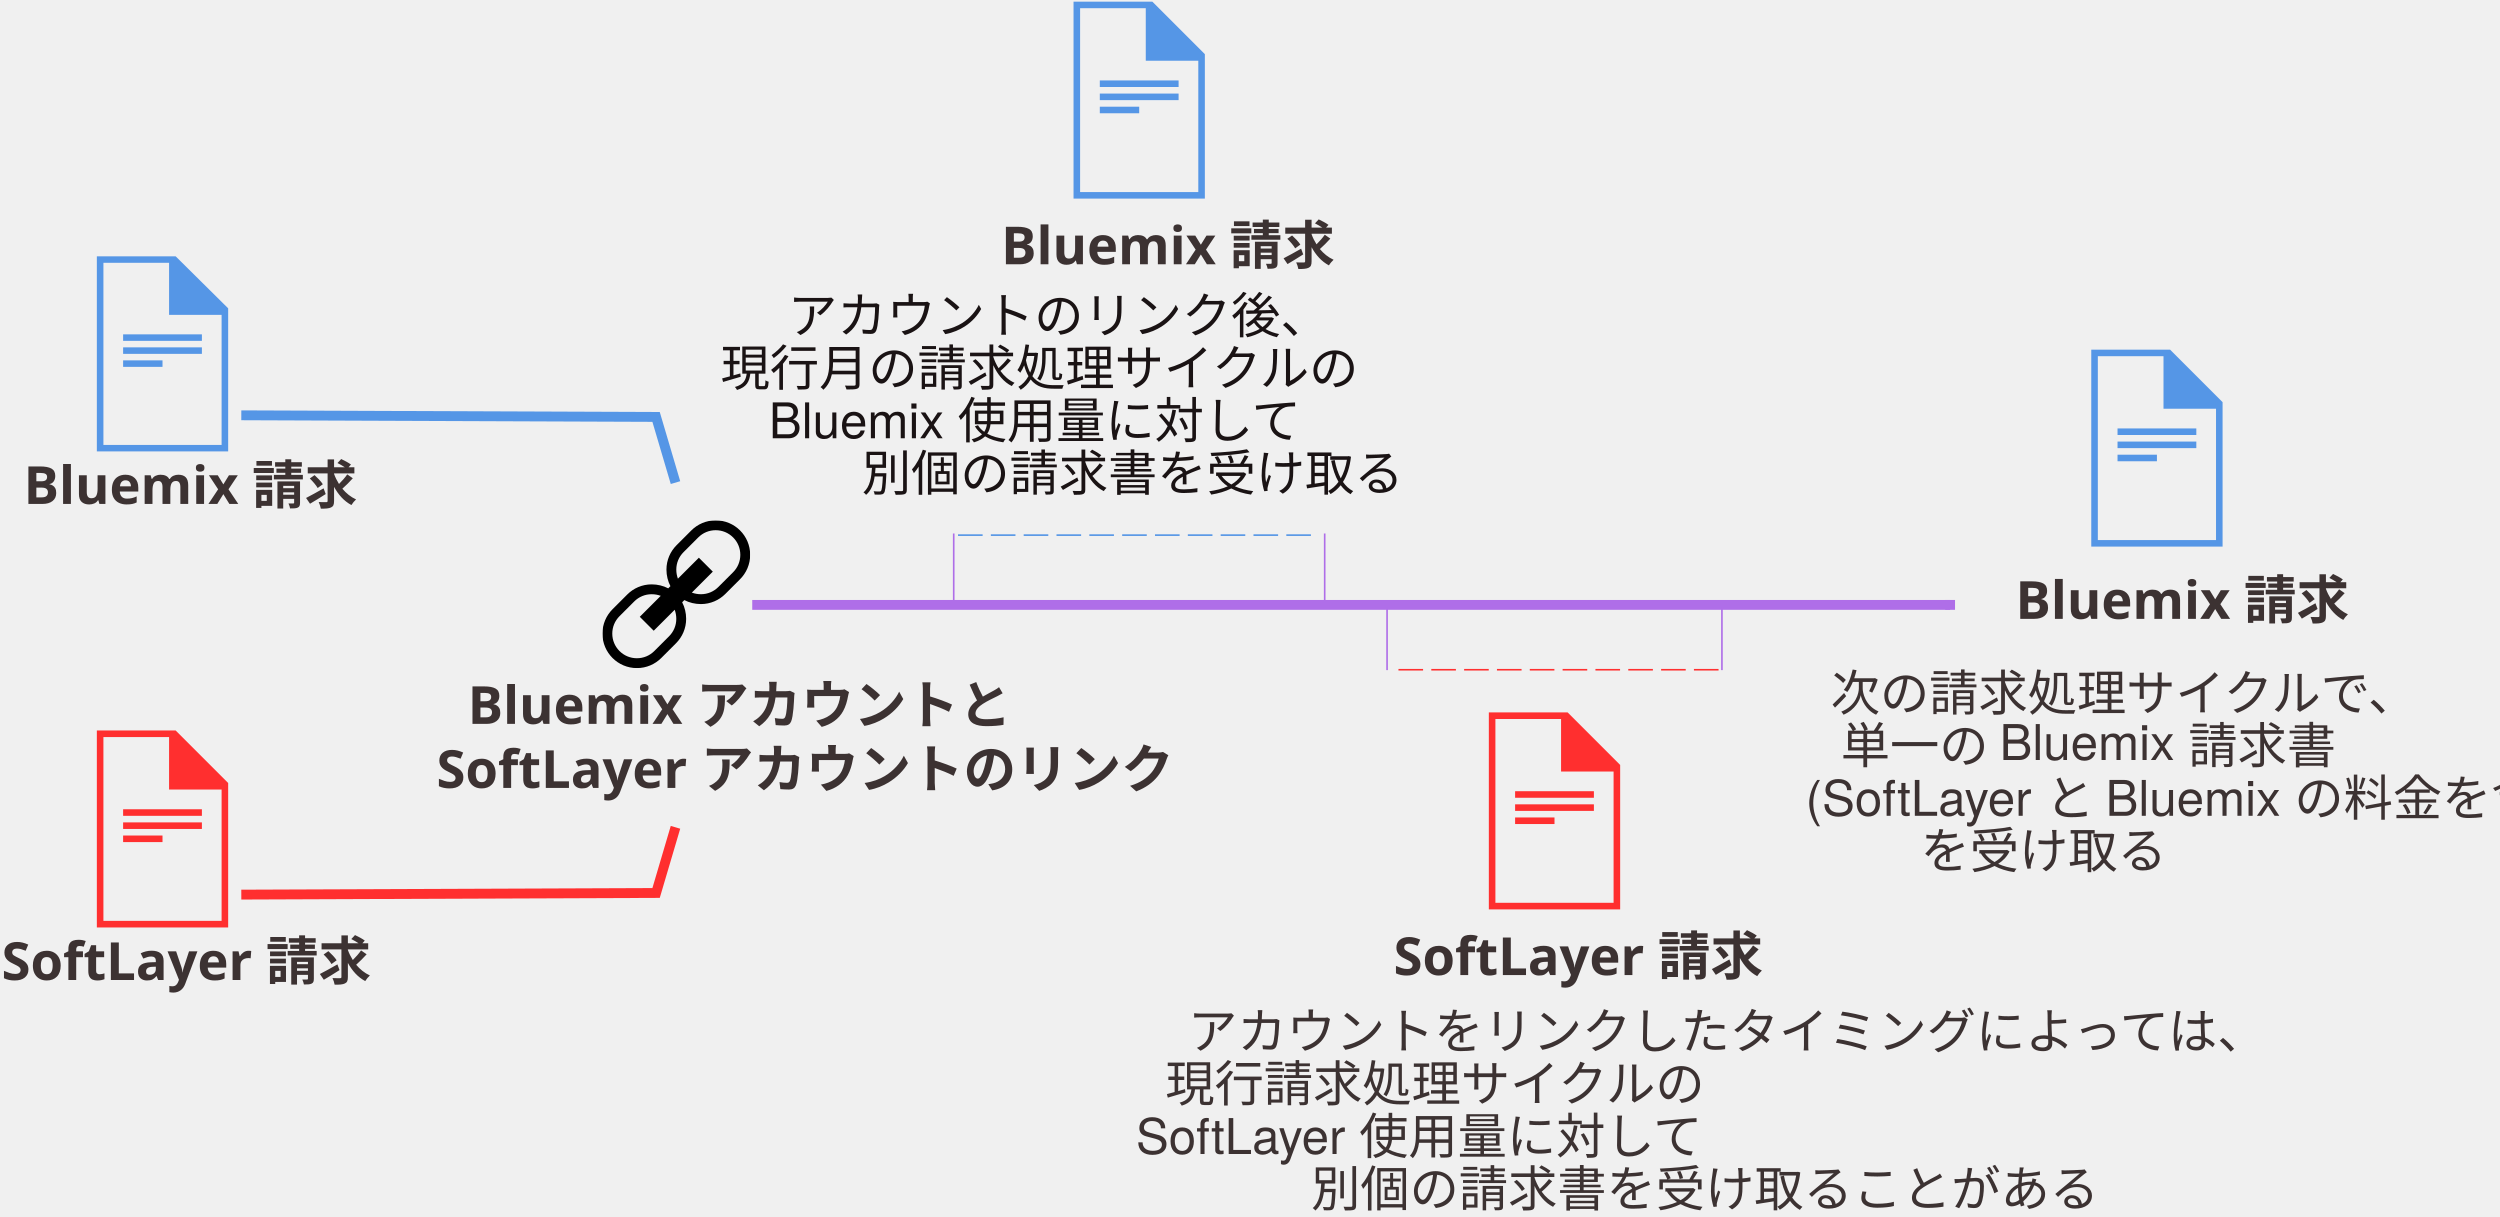
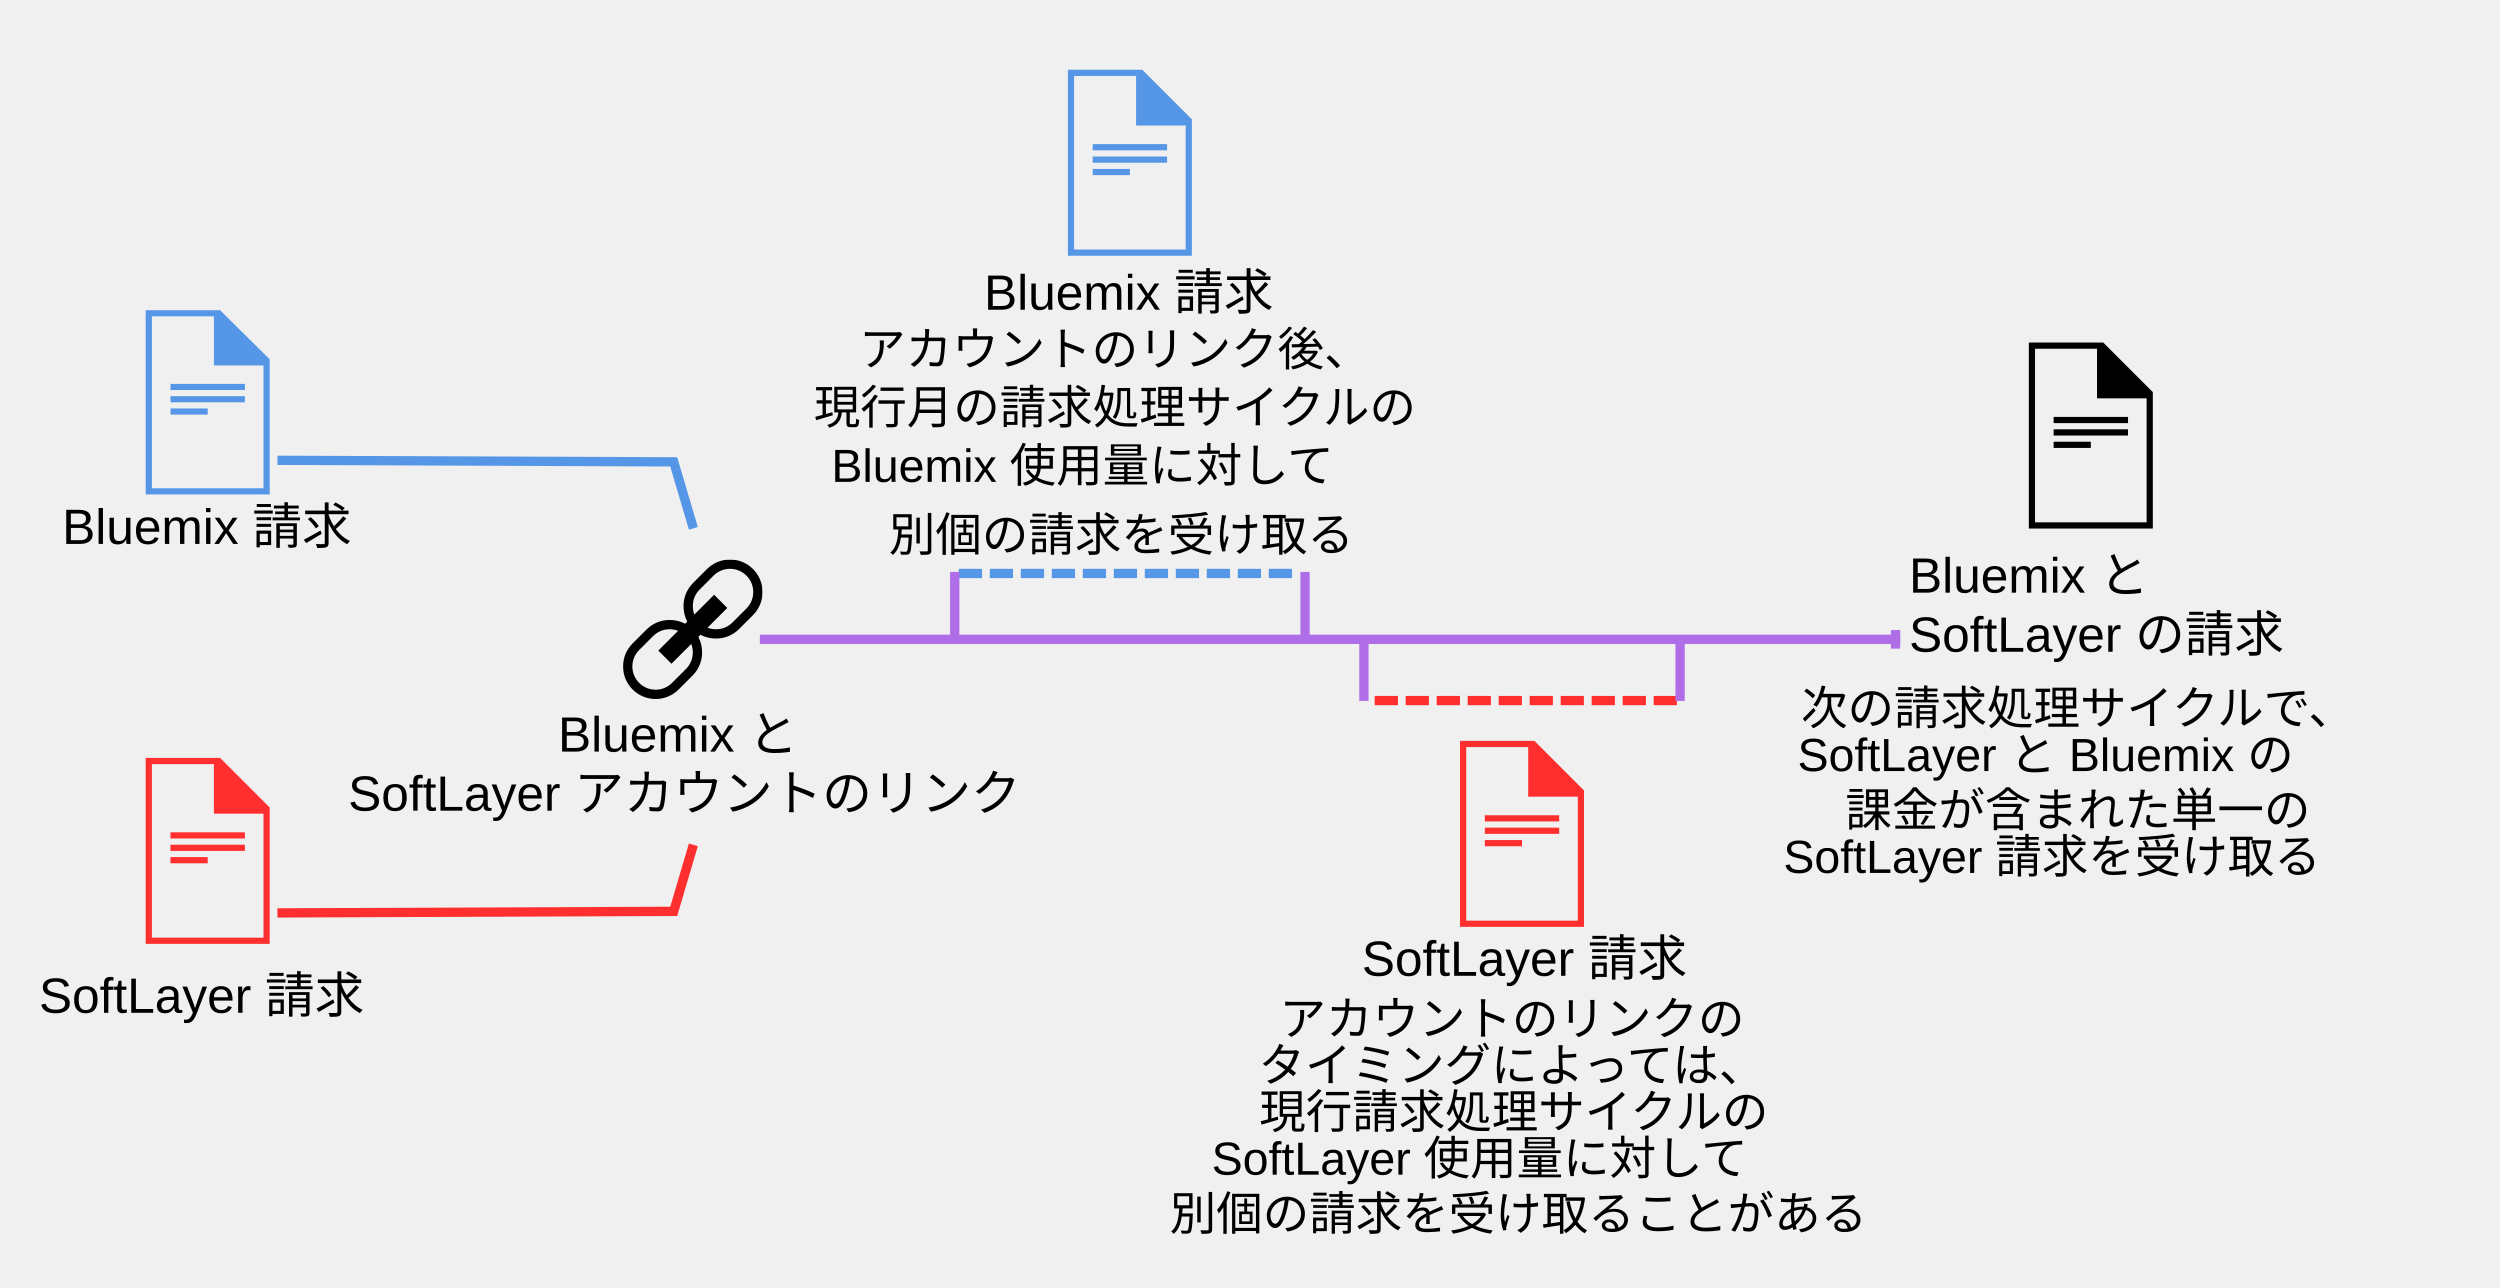
- <svg xmlns="http://www.w3.org/2000/svg" xmlns:xlink="http://www.w3.org/1999/xlink" width="1523px" height="741px" viewBox="0 0 1523 741" version="1.1">
-   <defs>
-     <polygon id="path-1" points="90 0 0 0 0 90 90 90" />
+ <svg xmlns="http://www.w3.org/2000/svg" xmlns:xlink="http://www.w3.org/1999/xlink" width="1613px" height="831px" viewBox="0 0 1613 831" version="1.1" id="svg2">
+   <defs id="defs8">
+     <polygon id="path-1" points="90 0 0 0 0 90 90 90 90 0" />
  </defs>
  <g id="Page-1" stroke="none" stroke-width="1" fill="none" fill-rule="evenodd">
-     <g id="BluemixSoftLayerBill">
-       <g id="Page-1">
-         <g id="Desktop-HD">
-           <polyline id="Stroke-36" stroke="#FF2F2F" stroke-width="6" points="147 545 399.684 544 411.504 504" />
-           <polyline id="Stroke-38" stroke="#5596E6" stroke-width="6" points="147 253 399.684 254 411.504 294" />
-           <text id="Bluemix-bill" fill="#3C3232" font-family="HelvNeueBoldforIBM, HelvNeue Bold for IBM" font-size="32" font-weight="bold">
-             <tspan x="14.424" y="307">Bluemix 請求</tspan>
-           </text>
-           <text id="SoftLayer-bill" fill="#3C3232" font-family="HelvNeueBoldforIBM, HelvNeue Bold for IBM" font-size="32" font-weight="bold">
-             <tspan x="0.952" y="597">SoftLayer 請求</tspan>
-           </text>
-           <g id="Page-1" transform="translate(59, 444)" fill="#FF2F2F">
-             <path d="M0,0.999 L0,120.999 L80,120.999 L80,32.999 L48,0.999 L0,0.999 L0,0.999 Z M4,5.001 L44,5.001 L44,36.999 L76,36.999 L76,117.001 L4,117.001 L4,5.001 L4,5.001 Z" id="Fill-1" />
-             <polygon id="Fill-2" points="16 53 64 53 64 49 16 49" />
-             <polygon id="Fill-3" points="16 61 64 61 64 57 16 57" />
-             <polygon id="Fill-4" points="16 69 40 69 40 65 16 65" />
-           </g>
-           <text id="SoftLayer-bill" fill="#3C3232" font-family="HelvNeueBoldforIBM, HelvNeue Bold for IBM" font-size="32" font-weight="bold">
-             <tspan x="848.952" y="594">SoftLayer 請求</tspan>
-           </text>
-           <g id="Page-1" transform="translate(907, 433)" fill="#FF2F2F">
-             <path d="M0,0.999 L0,120.999 L80,120.999 L80,32.999 L48,0.999 L0,0.999 L0,0.999 Z M4,5.001 L44,5.001 L44,36.999 L76,36.999 L76,117.001 L4,117.001 L4,5.001 L4,5.001 Z" id="Fill-1" />
-             <polygon id="Fill-2" points="16 53 64 53 64 49 16 49" />
-             <polygon id="Fill-3" points="16 61 64 61 64 57 16 57" />
-             <polygon id="Fill-4" points="16 69 40 69 40 65 16 65" />
-           </g>
-           <g id="Page-1" transform="translate(59, 156)" fill="#5596E6">
-             <path d="M0,0.142 L0,118.999 L80,118.999 L80,31.838 L48,0.142 L0,0.142 L0,0.142 Z M4,4.106 L44,4.106 L44,35.799 L76,35.799 L76,115.039 L4,115.039 L4,4.106 L4,4.106 Z" id="Fill-1" />
-             <polygon id="Fill-2" points="16 51.648 64 51.648 64 47.686 16 47.686" />
-             <polygon id="Fill-3" points="16 59.571 64 59.571 64 55.61 16 55.61" />
-             <polygon id="Fill-4" points="16 67.495 40 67.495 40 63.533 16 63.533" />
-           </g>
-           <text id="Bluemix-bill" fill="#3C3232" font-family="HelvNeueBoldforIBM, HelvNeue Bold for IBM" font-size="32" font-weight="bold">
-             <tspan x="609.924" y="161">Bluemix 請求</tspan>
-           </text>
-           <g id="Page-1" transform="translate(654, 0)" fill="#5596E6">
-             <path d="M0,0.999 L0,120.999 L80,120.999 L80,32.999 L48,0.999 L0,0.999 L0,0.999 Z M4,5.001 L44,5.001 L44,36.999 L76,36.999 L76,117.001 L4,117.001 L4,5.001 L4,5.001 Z" id="Fill-1" />
-             <polygon id="Fill-2" points="16 53 64 53 64 49 16 49" />
-             <polygon id="Fill-3" points="16 61 64 61 64 57 16 57" />
-             <polygon id="Fill-4" points="16 69 40 69 40 65 16 65" />
-           </g>
-           <g id="Page-1" transform="translate(1274, 212)" fill="#5596E6">
-             <path d="M0,0.999 L0,120.999 L80,120.999 L80,32.999 L48,0.999 L0,0.999 L0,0.999 Z M4,5.001 L44,5.001 L44,36.999 L76,36.999 L76,117.001 L4,117.001 L4,5.001 L4,5.001 Z" id="Fill-1" />
-             <polygon id="Fill-2" points="16 53 64 53 64 49 16 49" />
-             <polygon id="Fill-3" points="16 61 64 61 64 57 16 57" />
-             <polygon id="Fill-4" points="16 69 40 69 40 65 16 65" />
-           </g>
-           <g id="Page-1" transform="translate(367, 317)">
-             <g id="Fill-1-Clipped">
-               <mask id="mask-2" fill="white">
-                 <use xlink:href="#path-1" />
-               </mask>
-               <g id="path-1" />
-               <path d="M79.606,31.606 L70.606,40.606 C67.773,43.44 64.006,45 60,45 C58.072,45 56.197,44.652 54.465,44.02 L67.243,31.243 L58.758,22.758 L45.979,35.535 C45.348,33.804 45,31.929 45,30 C45,25.993 46.56,22.227 49.393,19.393 L58.393,10.393 C61.227,7.56 64.993,6 69,6 C73.006,6 76.773,7.56 79.606,10.393 C82.44,13.227 84,16.993 84,21 C84,25.006 82.44,28.773 79.606,31.606 M45,60 C45,64.006 43.44,67.773 40.606,70.606 L31.606,79.606 C28.773,82.44 25.006,84 21,84 C16.993,84 13.227,82.44 10.393,79.606 C7.56,76.773 6,73.006 6,69 C6,64.993 7.56,61.227 10.393,58.393 L19.393,49.393 C22.227,46.56 25.993,45 30,45 C31.929,45 33.804,45.348 35.535,45.979 L22.758,58.758 L31.243,67.243 L44.02,54.465 C44.652,56.197 45,58.072 45,60 M83.85,6.151 C80.049,2.352 74.799,-0 69,-0 C63.201,-0 57.951,2.352 54.151,6.151 L45.151,15.151 C41.352,18.951 39,24.201 39,30 C39,33.616 39.858,37.077 41.422,40.092 L40.092,41.422 C37.078,39.858 33.616,39 30,39 C24.201,39 18.951,41.352 15.151,45.151 L6.151,54.151 C2.352,57.951 -0,63.201 -0,69 C-0,74.799 2.352,80.049 6.151,83.85 C9.951,87.649 15.201,90 21,90 C26.799,90 32.049,87.649 35.85,83.85 L44.85,74.85 C48.649,71.049 51,65.799 51,60 C51,56.383 50.143,52.923 48.577,49.908 L49.908,48.577 C52.923,50.143 56.383,51 60,51 C65.799,51 71.049,48.649 74.85,44.85 L83.85,35.85 C87.649,32.049 90,26.799 90,21 C90,15.201 87.649,9.951 83.85,6.151" id="Fill-1" fill="#000000" mask="url(#mask-2)" />
-             </g>
-           </g>
-           <text id="Link-Bluemix-and" fill="#3C3232" font-family="HelvNeueBoldforIBM, HelvNeue Bold for IBM" font-size="32" font-weight="bold">
-             <tspan x="284.956" y="441">Bluemix アカウントと</tspan>
-           </text>
-           <text id="SoftLayer-accounts" fill="#3C3232" font-family="HelvNeueBoldforIBM, HelvNeue Bold for IBM" font-size="32" font-weight="bold">
-             <tspan x="265.916" y="480">SoftLayer アカウントのリンク</tspan>
-           </text>
-           <text id="For-the-next-billing-cycle,-you" fill="#3C3232" font-family="HelveticaNeue, Helvetica Neue" font-size="30" font-weight="normal">
-             <tspan x="1115.285" y="433">次の請求処理サイクルで、</tspan>
-           </text>
-           <text id="will-receive-a-singl" fill="#3C3232" font-family="HelveticaNeue, Helvetica Neue" font-size="30" font-weight="normal">
-             <tspan x="1121.395" y="465">単一の Bluemix 請求書</tspan>
-           </text>
-           <text id="bill-that-includes-your-SoftLayer" fill="#3C3232" font-family="HelveticaNeue, Helvetica Neue" font-size="30" font-weight="normal">
-             <tspan x="1100" y="497">(SoftLayer と Bluemix の料金を含む)</tspan>
-           </text>
-           <text id="and-Bluemix-charges" fill="#3C3232" font-family="HelveticaNeue, Helvetica Neue" font-size="30" font-weight="normal">
-             <tspan x="1170.005" y="529">を受け取る</tspan>
-           </text>
-           <text id="Bluemix-bill" fill="#3C3232" font-family="HelvNeueBoldforIBM, HelvNeue Bold for IBM" font-size="32" font-weight="bold">
-             <tspan x="1227.864" y="377">Bluemix 請求</tspan>
-           </text>
-           <g id="Group" transform="translate(823.5, 368.5) scale(1, -1) translate(-823.5, -368.5) translate(458, 365)" stroke="#AF6EE8" stroke-width="6">
-             <path d="M0.26,3.5 L730,3.5" id="Line" />
-             <path d="M730,0.5 L730,6.5" id="Line-decoration-1" />
-           </g>
-           <text id="After-you-link-accounts,-you" fill="#1A1314" font-family="HelveticaNeue, Helvetica Neue" font-size="30" font-weight="normal">
-             <tspan x="480.04" y="203">アカウントのリンク後、</tspan>
-           </text>
-           <text id="will-receive-a-separate-bill-for-your" fill="#1A1314" font-family="HelveticaNeue, Helvetica Neue" font-size="30" font-weight="normal">
-             <tspan x="439" y="235">現行月の請求処理サイクルの</tspan>
-           </text>
-           <text id="Bluemix-usage-for-the-current" fill="#1A1314" font-family="HelveticaNeue, Helvetica Neue" font-size="30" font-weight="normal">
-             <tspan x="468.385" y="267">Bluemix 使用量に対して</tspan>
-           </text>
-           <text id="month’s-billing-cycle." fill="#1A1314" font-family="HelveticaNeue, Helvetica Neue" font-size="30" font-weight="normal">
-             <tspan x="525.04" y="299">別個の請求書を受け取る</tspan>
-           </text>
-           <text id="You-might-receive-a-separate-bill" fill="#3C3232" font-family="HelveticaNeue, Helvetica Neue" font-size="30" font-weight="normal">
-             <tspan x="723.77" y="639">アカウントをリンクしたタイミングによっては、</tspan>
-           </text>
-           <text id="for-SoftLayer-usage-for-the-current" fill="#3C3232" font-family="HelveticaNeue, Helvetica Neue" font-size="30" font-weight="normal">
-             <tspan x="709.93" y="671">現行請求処理サイクルの</tspan>
-           </text>
-           <text id="billing-cycle,-depending-on-when-you" fill="#3C3232" font-family="HelveticaNeue, Helvetica Neue" font-size="30" font-weight="normal">
-             <tspan x="692" y="703">SoftLayer 使用量に対して</tspan>
-           </text>
-           <text id="linked-your-accounts." fill="#3C3232" font-family="HelveticaNeue, Helvetica Neue" font-size="30" font-weight="normal">
-             <tspan x="798.73" y="735">別個の請求書を受け取ることがある</tspan>
-           </text>
-           <g id="Group-2" transform="translate(581, 325)">
-             <path d="M2.62,0 L220.515,0" id="Line" stroke="#5596E6" stroke-dasharray="15,5" transform="translate(111.5677, 0.5) scale(1, -1) translate(-111.5677, -0.5) " />
-             <path d="M0,0 L0,41" id="Line" stroke="#AF6EE8" transform="translate(0.5, 20.5) scale(1, -1) translate(-0.5, -20.5) " />
-             <path d="M226,0 L226,41" id="Line-Copy" stroke="#AF6EE8" transform="translate(226.5, 20.5) scale(1, -1) translate(-226.5, -20.5) " />
-           </g>
-           <g id="Group-2" transform="translate(946.5, 388.5) rotate(180) translate(-946.5, -388.5) translate(844, 368)">
-             <path d="M2.058,0 L198.164,0" id="Line" stroke="#FF2F2F" stroke-dasharray="15,5" transform="translate(100.1109, 0.5) scale(1, -1) translate(-100.1109, -0.5) " />
-             <path d="M0,0.774 L0,41" id="Line" stroke="#AF6EE8" transform="translate(0.5, 20.8871) scale(1, -1) translate(-0.5, -20.8871) " />
-             <path d="M204,0.774 L204,41" id="Line-Copy" stroke="#AF6EE8" transform="translate(204.5, 20.8871) scale(1, -1) translate(-204.5, -20.8871) " />
-           </g>
-         </g>
+     <g id="Desktop-HD">
+       <polyline id="Stroke-36" stroke="#FF2F2F" stroke-width="6" stroke-linecap="square" points="182 589 434.684 588 446.504 548" />
+       <polyline id="Stroke-38" stroke="#5596E6" stroke-width="6" stroke-linecap="square" points="182 297 434.684 298 446.504 338" />
+       <g id="g21" transform="translate(94, 488)" fill="#FF2F2F">
+         <path d="M0,0.999 L0,120.999 L80,120.999 L80,32.999 L48,0.999 L0,0.999 Z M4,5.001 L44,5.001 L44,36.999 L76,36.999 L76,117.001 L4,117.001 L4,5.001 Z" id="Fill-1" />
+         <polygon id="Fill-2" points="16 53 64 53 64 49 16 49" />
+         <polygon id="Fill-3" points="16 61 64 61 64 57 16 57" />
+         <polygon id="Fill-4" points="16 69 40 69 40 65 16 65" />
+       </g>
+       <g id="g31" transform="translate(942, 477)" fill="#FF2F2F">
+         <path d="M0,0.999 L0,120.999 L80,120.999 L80,32.999 L48,0.999 L0,0.999 Z M4,5.001 L44,5.001 L44,36.999 L76,36.999 L76,117.001 L4,117.001 L4,5.001 Z" id="path33" />
+         <polygon id="polygon35" points="16 53 64 53 64 49 16 49" />
+         <polygon id="polygon37" points="16 61 64 61 64 57 16 57" />
+         <polygon id="polygon39" points="16 69 40 69 40 65 16 65" />
+       </g>
+       <g id="g41" transform="translate(94, 200)" fill="#5596E6">
+         <path d="M0,0.142 L0,118.999 L80,118.999 L80,31.838 L48,0.142 L0,0.142 Z M4,4.106 L44,4.106 L44,35.799 L76,35.799 L76,115.039 L4,115.039 L4,4.106 Z" id="path43" />
+         <polygon id="polygon45" points="16 51.648 64 51.648 64 47.686 16 47.686" />
+         <polygon id="polygon47" points="16 59.571 64 59.571 64 55.61 16 55.61" />
+         <polygon id="polygon49" points="16 67.495 40 67.495 40 63.533 16 63.533" />
+       </g>
+       <g id="g55" transform="translate(689, 44)" fill="#5596E6">
+         <path d="M0,0.999 L0,120.999 L80,120.999 L80,32.999 L48,0.999 L0,0.999 Z M4,5.001 L44,5.001 L44,36.999 L76,36.999 L76,117.001 L4,117.001 L4,5.001 Z" id="path57" />
+         <polygon id="polygon59" points="16 53 64 53 64 49 16 49" />
+         <polygon id="polygon61" points="16 61 64 61 64 57 16 57" />
+         <polygon id="polygon63" points="16 69 40 69 40 65 16 65" />
+       </g>
+       <g id="g65" transform="translate(402, 361)">
+         <mask id="mask-2" fill="white">
+           <use xlink:href="#path-1" id="use68" />
+         </mask>
+         <g id="Clip-2" />
+         <path d="M79.606,31.606 L70.606,40.606 C67.773,43.44 64.006,45 60,45 C58.072,45 56.197,44.652 54.465,44.02 L67.243,31.243 L58.758,22.758 L45.979,35.535 C45.348,33.804 45,31.929 45,30 C45,25.993 46.56,22.227 49.393,19.393 L58.393,10.393 C61.227,7.56 64.993,6 69,6 C73.006,6 76.773,7.56 79.606,10.393 C82.44,13.227 84,16.993 84,21 C84,25.006 82.44,28.773 79.606,31.606 M45,60 C45,64.006 43.44,67.773 40.606,70.606 L31.606,79.606 C28.773,82.44 25.006,84 21,84 C16.993,84 13.227,82.44 10.393,79.606 C7.56,76.773 6,73.006 6,69 C6,64.993 7.56,61.227 10.393,58.393 L19.393,49.393 C22.227,46.56 25.993,45 30,45 C31.929,45 33.804,45.348 35.535,45.979 L22.758,58.758 L31.243,67.243 L44.02,54.465 C44.652,56.197 45,58.072 45,60 M83.85,6.151 C80.049,2.352 74.799,-0 69,-0 C63.201,-0 57.951,2.352 54.151,6.151 L45.151,15.151 C41.352,18.951 39,24.201 39,30 C39,33.616 39.858,37.077 41.422,40.092 L40.092,41.422 C37.078,39.858 33.616,39 30,39 C24.201,39 18.951,41.352 15.151,45.151 L6.151,54.151 C2.352,57.951 -0,63.201 -0,69 C-0,74.799 2.352,80.049 6.151,83.85 C9.951,87.649 15.201,90 21,90 C26.799,90 32.049,87.649 35.85,83.85 L44.85,74.85 C48.649,71.049 51,65.799 51,60 C51,56.383 50.143,52.923 48.577,49.908 L49.908,48.577 C52.923,50.143 56.383,51 60,51 C65.799,51 71.049,48.649 74.85,44.85 L83.85,35.85 C87.649,32.049 90,26.799 90,21 C90,15.201 87.649,9.951 83.85,6.151" id="path71" fill="#000000" mask="url(#mask-2)" />
+       </g>
+       <g id="g92" transform="translate(1309, 221)" fill="#000000">
+         <path d="M0,0 L0,120 L80,120 L80,32 L48,0 L0,0 Z M4,4 L44,4 L44,36 L76,36 L76,116 L4,116 L4,4 Z" id="path94" />
+         <polygon id="polygon96" points="16 52 64 52 64 48 16 48" />
+         <polygon id="polygon98" points="16 60 64 60 64 56 16 56" />
+         <polygon id="polygon100" points="16 68 40 68 40 64 16 64" />
+       </g>
+       <g id="Group" transform="translate(857.5, 412.5) scale(1, -1) translate(-857.5, -412.5) translate(492, 391)" stroke="#AF6EE8" stroke-width="6" stroke-linecap="square">
+         <path d="M1.26,21.5 L731,21.5" id="Line" />
+         <path id="Line-decoration-1" d="M731,18.5 L731,24.5" />
+       </g>
+       <g id="Group-2" transform="translate(613, 367)" stroke-width="6">
+         <path d="M5.62,3 L223.515,3" id="path124" stroke="#5596E6" stroke-dasharray="15,5" transform="translate(114.5677, 3) scale(1, -1) translate(-114.5677, -3) " />
+         <path d="M3,2 L3,43" id="path126" stroke="#AF6EE8" transform="translate(3, 22.5) scale(1, -1) translate(-3, -22.5) " />
+         <path d="M229,2 L229,43" id="Line-Copy" stroke="#AF6EE8" transform="translate(229, 22.5) scale(1, -1) translate(-229, -22.5) " />
+       </g>
+       <g id="g129" transform="translate(982, 433.5) rotate(-180) translate(-982, -433.5) translate(877, 412)" stroke-width="6">
+         <path d="M5.058,3 L201.164,3" id="path131" stroke="#FF2F2F" stroke-dasharray="15,5" transform="translate(103.1109, 3) scale(1, -1) translate(-103.1109, -3) " />
+         <path d="M3,2.774 L3,43" id="path133" stroke="#AF6EE8" transform="translate(3, 22.8871) scale(1, -1) translate(-3, -22.8871) " />
+         <path d="M207,2.774 L207,43" id="path135" stroke="#AF6EE8" transform="translate(207, 22.8871) scale(1, -1) translate(-207, -22.8871) " />
      </g>
    </g>
  </g>
+   <text xml:space="preserve" style="font-size:15px;font-style:normal;font-variant:normal;font-weight:normal;font-stretch:normal;text-align:start;line-height:125%;letter-spacing:0px;word-spacing:0px;writing-mode:lr-tb;text-anchor:start;fill:#000000;fill-opacity:1;stroke:none;font-family:Arial;-inkscape-font-specification:Arial" x="634.913" y="199.822" id="text5468">
+     <tspan id="tspan5470" x="634.913" y="199.822" style="font-size:32px">Bluemix <tspan style="font-style:normal;font-variant:normal;font-weight:normal;font-stretch:normal;font-family:MS UI Gothic;-inkscape-font-specification:MS UI Gothic" id="tspan5472">請求</tspan>
+     </tspan>
+   </text>
+   <text xml:space="preserve" style="font-size:15px;font-style:normal;font-variant:normal;font-weight:normal;font-stretch:normal;text-align:start;line-height:125%;letter-spacing:0px;word-spacing:0px;writing-mode:lr-tb;text-anchor:start;fill:#000000;fill-opacity:1;stroke:none;font-family:Arial;-inkscape-font-specification:Arial" x="729.741" y="235.925" id="text5474">
+     <tspan id="tspan5476" x="729.741" y="235.925" style="font-size:30px;font-style:normal;font-variant:normal;font-weight:normal;font-stretch:normal;text-align:center;text-anchor:middle;font-family:MS UI Gothic;-inkscape-font-specification:MS UI Gothic">アカウントのリンク後、</tspan>
+     <tspan x="729.741" y="273.425" id="tspan5478" style="font-size:30px;font-style:normal;font-variant:normal;font-weight:normal;font-stretch:normal;text-align:center;text-anchor:middle;font-family:MS UI Gothic;-inkscape-font-specification:MS UI Gothic">現行月の請求処理サイクルの</tspan>
+     <tspan x="729.741" y="310.925" id="tspan5480" style="font-size:30px;text-align:center;text-anchor:middle">Bluemix <tspan style="font-style:normal;font-variant:normal;font-weight:normal;font-stretch:normal;text-align:center;text-anchor:middle;font-family:MS UI Gothic;-inkscape-font-specification:MS UI Gothic" id="tspan5484">使用量に対して</tspan>
+     </tspan>
+     <tspan x="729.741" y="355.584" id="tspan5482" style="font-size:30px;font-style:normal;font-variant:normal;font-weight:normal;font-stretch:normal;text-align:center;text-anchor:middle;font-family:MS UI Gothic;-inkscape-font-specification:MS UI Gothic">別個の請求を受け取る</tspan>
+   </text>
+   <text xml:space="preserve" style="font-size:15px;font-style:normal;font-variant:normal;font-weight:normal;font-stretch:normal;text-align:start;line-height:125%;letter-spacing:0px;word-spacing:0px;writing-mode:lr-tb;text-anchor:start;fill:#000000;fill-opacity:1;stroke:none;font-family:Arial;-inkscape-font-specification:Arial" x="40.119" y="350.941" id="text5468-9">
+     <tspan id="tspan5470-6" x="40.119" y="350.941" style="font-size:32px">Bluemix <tspan style="font-style:normal;font-variant:normal;font-weight:normal;font-stretch:normal;font-family:MS UI Gothic;-inkscape-font-specification:MS UI Gothic" id="tspan5472-4">請求</tspan>
+     </tspan>
+   </text>
+   <text xml:space="preserve" style="font-size:15px;font-style:normal;font-variant:normal;font-weight:normal;font-stretch:normal;text-align:start;line-height:125%;letter-spacing:0px;word-spacing:0px;writing-mode:lr-tb;text-anchor:start;fill:#000000;fill-opacity:1;stroke:none;font-family:Arial;-inkscape-font-specification:Arial" x="25.139" y="653.459" id="text5468-2">
+     <tspan id="tspan5470-1" x="25.139" y="653.459" style="font-size:32px">SoftLayer <tspan style="font-style:normal;font-variant:normal;font-weight:normal;font-stretch:normal;font-family:MS UI Gothic;-inkscape-font-specification:MS UI Gothic" id="tspan5472-6">請求</tspan>
+     </tspan>
+   </text>
+   <text xml:space="preserve" style="font-size:15px;font-style:normal;font-variant:normal;font-weight:normal;font-stretch:normal;text-align:start;line-height:100%;letter-spacing:0px;word-spacing:0px;writing-mode:lr-tb;text-anchor:start;fill:#000000;fill-opacity:1;stroke:none;font-family:Arial;-inkscape-font-specification:Arial" x="470.055" y="484.951" id="text5521">
+     <tspan id="tspan5523" x="470.055" y="484.951" style="font-size:32px;font-style:normal;font-variant:normal;font-weight:normal;font-stretch:normal;text-align:center;line-height:100%;writing-mode:lr-tb;text-anchor:middle;font-family:Arial;-inkscape-font-specification:Arial">Bluemix <tspan style="font-style:normal;font-variant:normal;font-weight:normal;font-stretch:normal;text-align:center;text-anchor:middle;font-family:MS UI Gothic;-inkscape-font-specification:MS UI Gothic" id="tspan5533">と</tspan>
+     </tspan>
+     <tspan x="470.055" y="523.06" id="tspan5525" style="font-size:32px;font-style:normal;font-variant:normal;font-weight:normal;font-stretch:normal;text-align:center;line-height:100%;writing-mode:lr-tb;text-anchor:middle;font-family:Arial;-inkscape-font-specification:Arial">SoftLayer <tspan style="font-style:normal;font-variant:normal;font-weight:normal;font-stretch:normal;text-align:center;text-anchor:middle;font-family:MS UI Gothic;-inkscape-font-specification:MS UI Gothic" id="tspan5531">アカウントのリンク</tspan>
+     </tspan>
+   </text>
+   <text xml:space="preserve" style="font-size:15px;font-style:normal;font-variant:normal;font-weight:normal;font-stretch:normal;text-align:start;line-height:125%;letter-spacing:0px;word-spacing:0px;writing-mode:lr-tb;text-anchor:start;fill:#000000;fill-opacity:1;stroke:none;font-family:Arial;-inkscape-font-specification:Arial" x="878.681" y="629.588" id="text5468-2-1">
+     <tspan id="tspan5470-1-6" x="878.681" y="629.588" style="font-size:32px">SoftLayer <tspan style="font-style:normal;font-variant:normal;font-weight:normal;font-stretch:normal;font-family:MS UI Gothic;-inkscape-font-specification:MS UI Gothic" id="tspan5472-6-3">請求</tspan>
+     </tspan>
+   </text>
+   <text xml:space="preserve" style="font-size:15px;font-style:normal;font-variant:normal;font-weight:normal;font-stretch:normal;text-align:start;line-height:100%;letter-spacing:0px;word-spacing:0px;writing-mode:lr-tb;text-anchor:start;fill:#000000;fill-opacity:1;stroke:none;font-family:Arial;-inkscape-font-specification:Arial" x="1231.732" y="382.389" id="text5521-3">
+     <tspan id="tspan5523-8" x="1231.732" y="382.389" style="font-size:32px;font-style:normal;font-variant:normal;font-weight:normal;font-stretch:normal;text-align:start;line-height:100%;writing-mode:lr-tb;text-anchor:start;font-family:Arial;-inkscape-font-specification:Arial">Bluemix <tspan style="font-style:normal;font-variant:normal;font-weight:normal;font-stretch:normal;font-family:MS UI Gothic;-inkscape-font-specification:MS UI Gothic" id="tspan5533-8">と</tspan>
+     </tspan>
+     <tspan x="1231.732" y="420.498" id="tspan5525-2" style="font-size:32px;font-style:normal;font-variant:normal;font-weight:normal;font-stretch:normal;text-align:start;line-height:100%;writing-mode:lr-tb;text-anchor:start;font-family:Arial;-inkscape-font-specification:Arial">SoftLayer <tspan style="font-style:normal;font-variant:normal;font-weight:normal;font-stretch:normal;font-family:MS UI Gothic;-inkscape-font-specification:MS UI Gothic" id="tspan5531-4">の請求</tspan>
+     </tspan>
+   </text>
+   <text xml:space="preserve" style="font-size:15px;font-style:normal;font-variant:normal;font-weight:normal;font-stretch:normal;text-align:start;line-height:100%;letter-spacing:0px;word-spacing:0px;writing-mode:lr-tb;text-anchor:start;fill:#000000;fill-opacity:1;stroke:none;font-family:Arial;-inkscape-font-specification:Arial" x="1351.086" y="467.481" id="text5616">
+     <tspan id="tspan5618" x="1351.086" y="467.481" style="font-size:30px;font-style:normal;font-variant:normal;font-weight:normal;font-stretch:normal;text-align:center;line-height:100%;writing-mode:lr-tb;text-anchor:middle;font-family:MS UI Gothic;-inkscape-font-specification:MS UI Gothic">次の請求処理サイクルで、</tspan>
+     <tspan x="1351.086" y="497.481" id="tspan5620" style="font-size:30px;font-style:normal;font-variant:normal;font-weight:normal;font-stretch:normal;text-align:center;line-height:100%;writing-mode:lr-tb;text-anchor:middle;font-family:Arial;-inkscape-font-specification:Arial">SoftLayer <tspan style="font-style:normal;font-variant:normal;font-weight:normal;font-stretch:normal;text-align:center;text-anchor:middle;font-family:MS UI Gothic;-inkscape-font-specification:MS UI Gothic" id="tspan5626">と</tspan> Bluemix <tspan style="font-style:normal;font-variant:normal;font-weight:normal;font-stretch:normal;text-align:center;text-anchor:middle;font-family:MS UI Gothic;-inkscape-font-specification:MS UI Gothic" id="tspan5628">の</tspan>
+     </tspan>
+     <tspan x="1351.086" y="533.209" id="tspan5622" style="font-size:30px;font-style:normal;font-variant:normal;font-weight:normal;font-stretch:normal;text-align:center;line-height:100%;writing-mode:lr-tb;text-anchor:middle;font-family:MS UI Gothic;-inkscape-font-specification:MS UI Gothic">課金が含まれた単一の</tspan>
+     <tspan x="1351.086" y="563.209" id="tspan5624" style="font-size:30px;font-style:normal;font-variant:normal;font-weight:normal;font-stretch:normal;text-align:center;line-height:100%;writing-mode:lr-tb;text-anchor:middle;font-family:Arial;-inkscape-font-specification:Arial">SoftLayer <tspan style="font-style:normal;font-variant:normal;font-weight:normal;font-stretch:normal;text-align:center;text-anchor:middle;font-family:MS UI Gothic;-inkscape-font-specification:MS UI Gothic" id="tspan5630">請求を受け取る</tspan>
+     </tspan>
+   </text>
+   <text xml:space="preserve" style="font-size:15px;font-style:normal;font-variant:normal;font-weight:normal;font-stretch:normal;text-align:start;line-height:100%;letter-spacing:0px;word-spacing:0px;writing-mode:lr-tb;text-anchor:start;fill:#000000;fill-opacity:1;stroke:none;font-family:Arial;-inkscape-font-specification:Arial" x="985.94" y="667.914" id="text5632">
+     <tspan id="tspan5634" x="985.94" y="667.914" style="font-size:30px;font-style:normal;font-variant:normal;font-weight:normal;font-stretch:normal;text-align:center;line-height:100%;writing-mode:lr-tb;text-anchor:middle;font-family:MS UI Gothic;-inkscape-font-specification:MS UI Gothic">アカウントのリンクの</tspan>
+     <tspan x="985.94" y="697.914" id="tspan5636" style="font-size:30px;font-style:normal;font-variant:normal;font-weight:normal;font-stretch:normal;text-align:center;line-height:100%;writing-mode:lr-tb;text-anchor:middle;font-family:MS UI Gothic;-inkscape-font-specification:MS UI Gothic">タイミングによっては、</tspan>
+     <tspan x="990.511" y="727.914" id="tspan5638" style="font-size:30px;font-style:normal;font-variant:normal;font-weight:normal;font-stretch:normal;text-align:center;line-height:100%;writing-mode:lr-tb;text-anchor:middle;font-family:MS UI Gothic;-inkscape-font-specification:MS UI Gothic">現行請求処理サイクルの </tspan>
+     <tspan x="985.94" y="757.914" id="tspan5640" style="font-size:30px;font-style:normal;font-variant:normal;font-weight:normal;font-stretch:normal;text-align:center;line-height:100%;writing-mode:lr-tb;text-anchor:middle;font-family:Arial;-inkscape-font-specification:Arial">SoftLayer <tspan style="font-style:normal;font-variant:normal;font-weight:normal;font-stretch:normal;text-align:center;text-anchor:middle;font-family:MS UI Gothic;-inkscape-font-specification:MS UI Gothic" id="tspan5646">使用量に対して</tspan>
+     </tspan>
+     <tspan x="985.94" y="793.642" id="tspan5642" style="font-size:30px;font-style:normal;font-variant:normal;font-weight:normal;font-stretch:normal;text-align:center;line-height:100%;writing-mode:lr-tb;text-anchor:middle;font-family:MS UI Gothic;-inkscape-font-specification:MS UI Gothic">別個の請求を受け取ることがある</tspan>
+   </text>
</svg>
